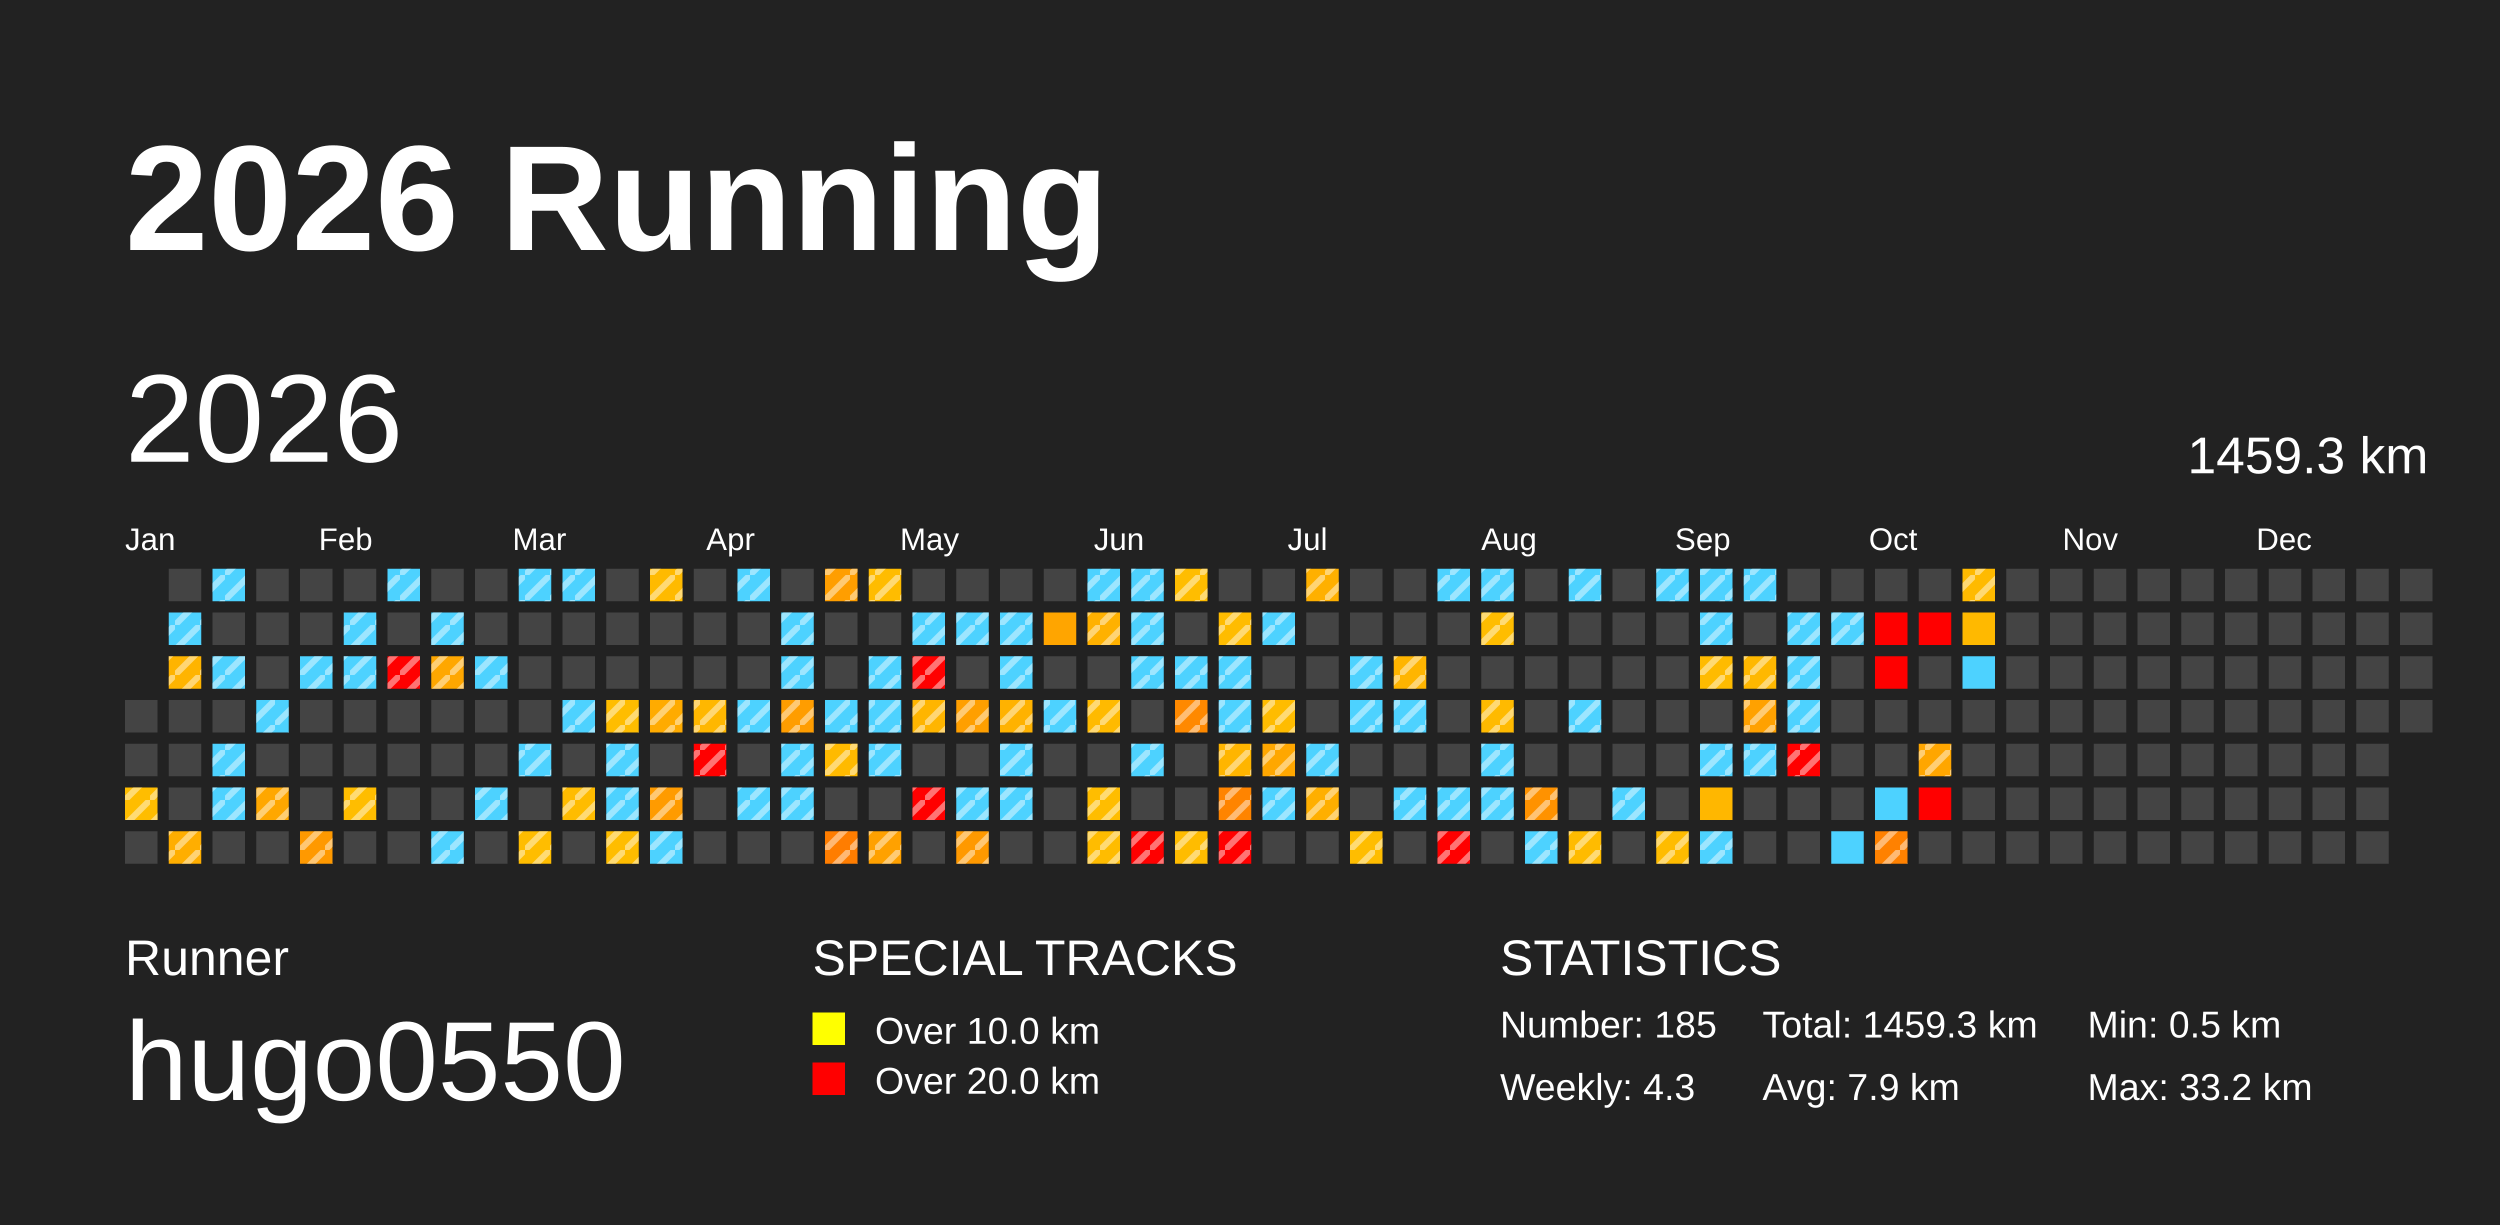
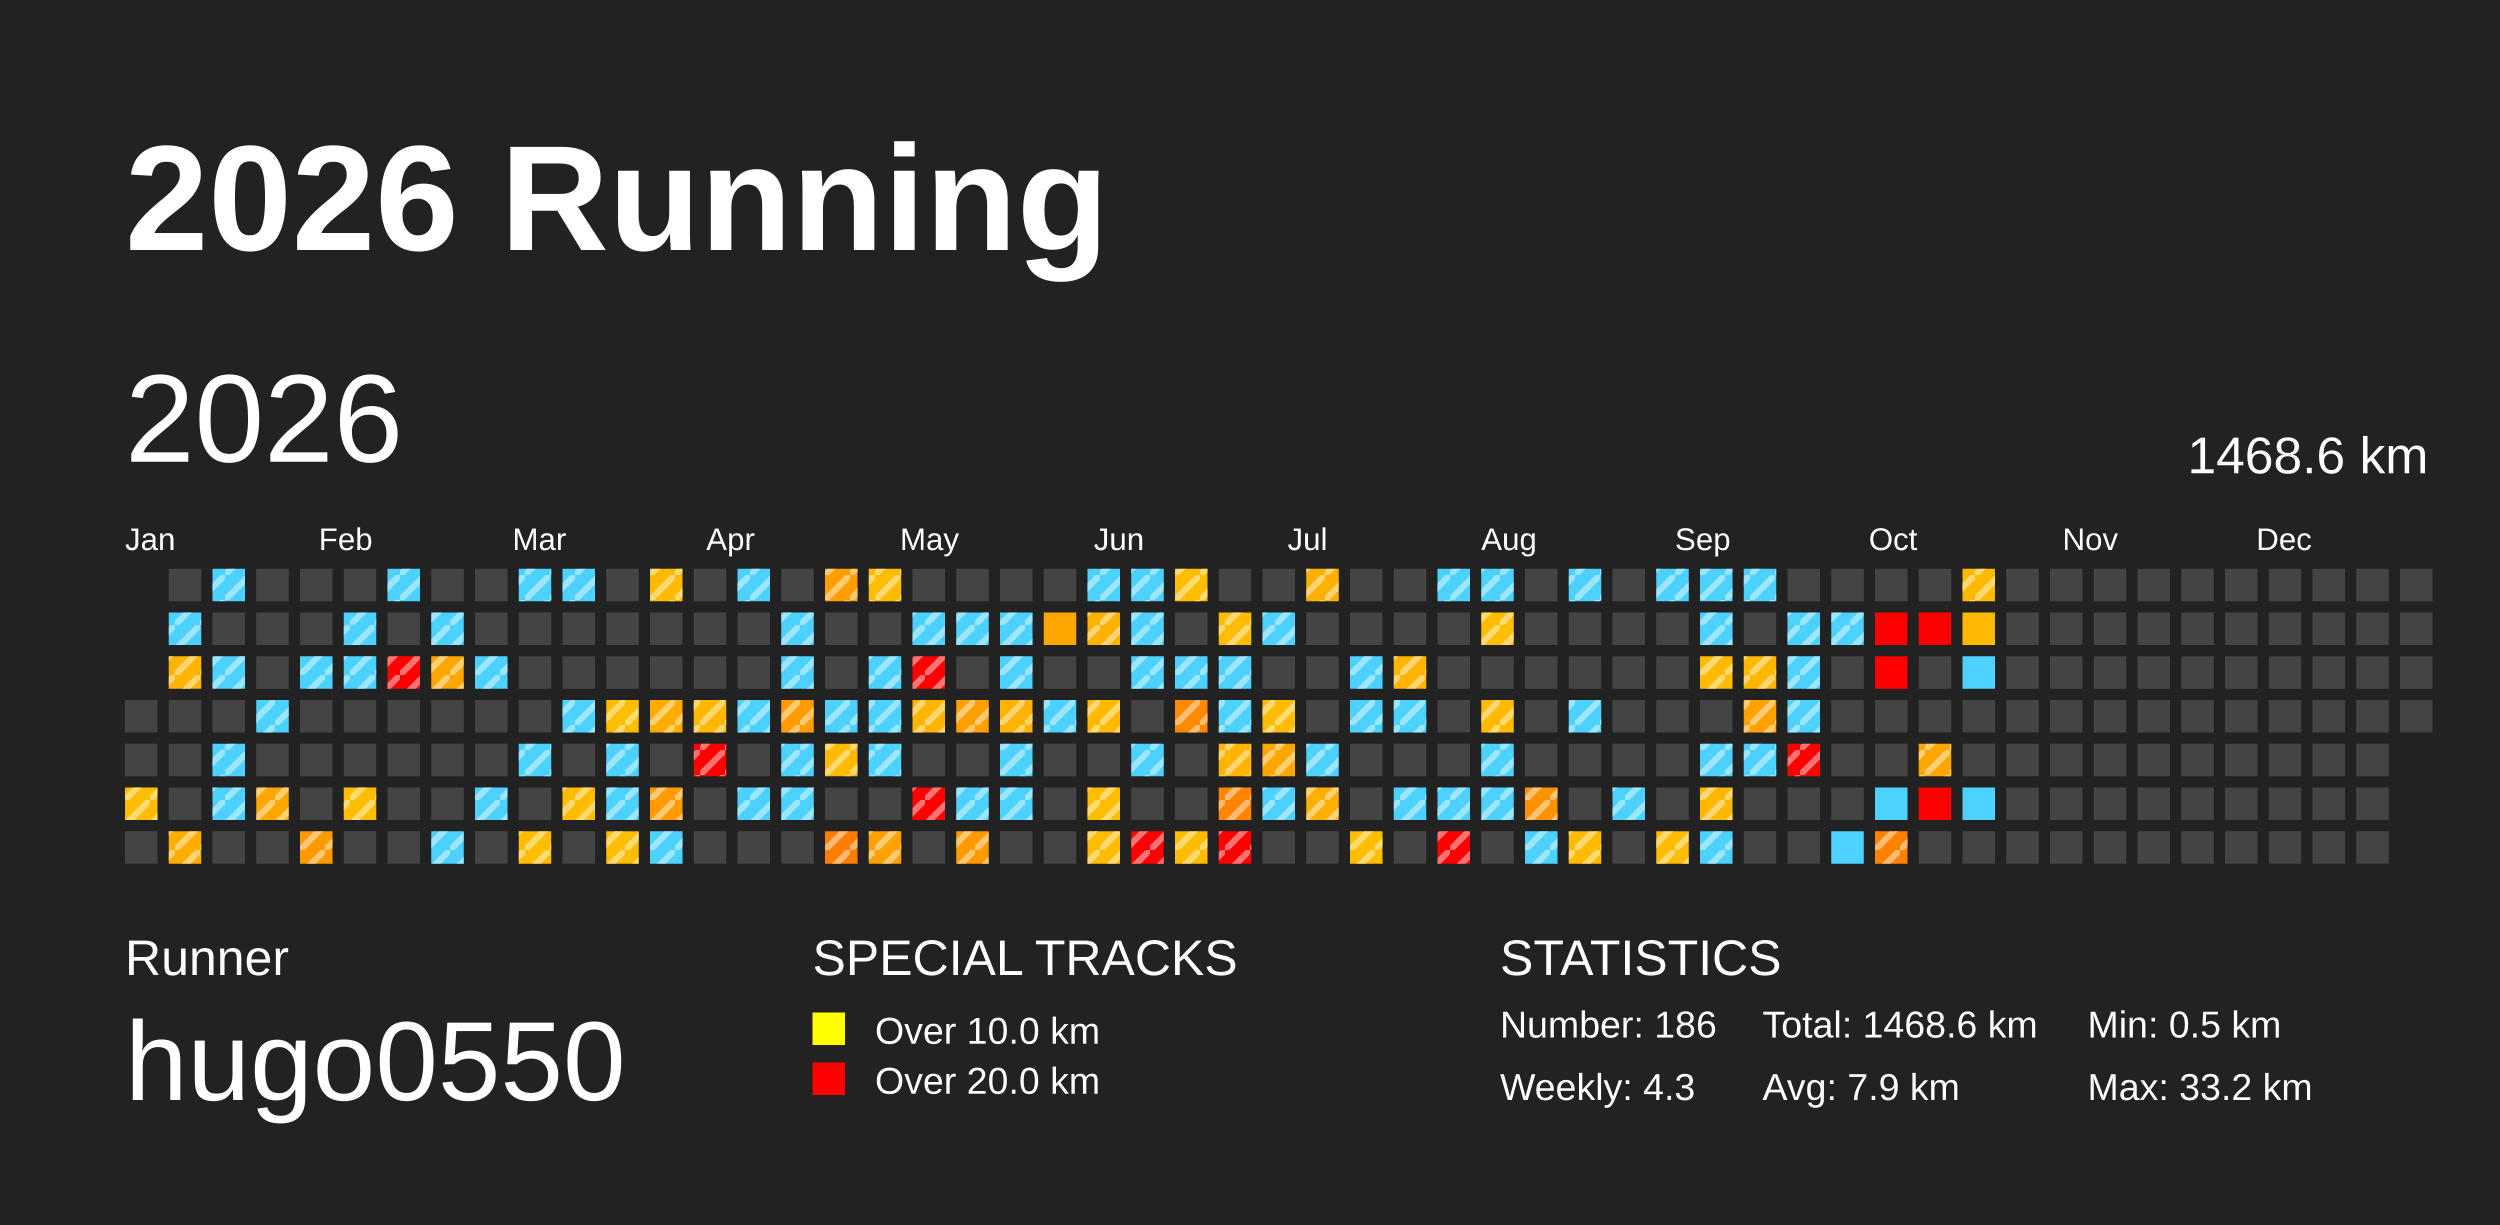
<svg xmlns="http://www.w3.org/2000/svg" baseProfile="full" height="98mm" version="1.1" viewBox="0,0,200,98" width="200mm">
  <defs>
    <pattern height="2" id="indoor-stripe" patternUnits="userSpaceOnUse" width="2">
      <line stroke="white" stroke-opacity="0.45" stroke-width="0.5" x1="0" x2="2" y1="2" y2="0" />
    </pattern>
  </defs>
  <rect fill="#222222" height="98" width="200" x="0" y="0" />
  <text fill="#FFFFFF" style="font-size:12px; font-family:Arial; font-weight:bold;" x="10" y="20">2026 Running</text>
  <text fill="#FFFFFF" style="font-size:4px; font-family:Arial" x="10" y="78">Runner</text>
  <text fill="#FFFFFF" style="font-size:9px; font-family:Arial" x="10" y="88">hugo0550</text>
  <text fill="#FFFFFF" style="font-size:4px; font-family:Arial" x="65" y="78">SPECIAL TRACKS</text>
  <rect fill="yellow" height="2.6" width="2.6" x="65" y="81" />
  <text fill="#FFFFFF" style="font-size:3px; font-family:Arial" x="70" y="83.5">Over 10.0 km</text>
  <rect fill="red" height="2.6" width="2.6" x="65" y="85" />
  <text fill="#FFFFFF" style="font-size:3px; font-family:Arial" x="70" y="87.5">Over 20.0 km</text>
  <text fill="#FFFFFF" style="font-size:4px; font-family:Arial" x="120" y="78">STATISTICS</text>
-   <text fill="#FFFFFF" style="font-size:3px; font-family:Arial" x="120" y="83">Number: 185</text>
+   <text fill="#FFFFFF" style="font-size:3px; font-family:Arial" x="120" y="83">Number: 186</text>
  <text fill="#FFFFFF" style="font-size:3px; font-family:Arial" x="120" y="88">Weekly: 4.3</text>
-   <text fill="#FFFFFF" style="font-size:3px; font-family:Arial" x="141" y="83">Total: 1459.3 km</text>
+   <text fill="#FFFFFF" style="font-size:3px; font-family:Arial" x="141" y="83">Total: 1468.6 km</text>
  <text fill="#FFFFFF" style="font-size:3px; font-family:Arial" x="141" y="88">Avg: 7.9 km</text>
  <text fill="#FFFFFF" style="font-size:3px; font-family:Arial" x="167" y="83">Min: 0.5 km</text>
  <text fill="#FFFFFF" style="font-size:3px; font-family:Arial" x="167" y="88">Max: 33.2 km</text>
  <text dominant-baseline="hanging" fill="#FFFFFF" style="font-size:10.0px; font-family:Arial;" x="10" y="30">2026</text>
-   <text dominant-baseline="hanging" fill="#FFFFFF" style="font-size:4.125px; font-family:Arial;" x="175" y="35">1459.3 km</text>
+   <text dominant-baseline="hanging" fill="#FFFFFF" style="font-size:4.125px; font-family:Arial;" x="175" y="35">1468.6 km</text>
  <text fill="#FFFFFF" style="font-size:2.5px; font-family:Arial" x="10.0" y="44">Jan</text>
  <text fill="#FFFFFF" style="font-size:2.5px; font-family:Arial" x="25.5" y="44">Feb</text>
  <text fill="#FFFFFF" style="font-size:2.5px; font-family:Arial" x="41.0" y="44">Mar</text>
  <text fill="#FFFFFF" style="font-size:2.5px; font-family:Arial" x="56.5" y="44">Apr</text>
  <text fill="#FFFFFF" style="font-size:2.5px; font-family:Arial" x="72.0" y="44">May</text>
  <text fill="#FFFFFF" style="font-size:2.5px; font-family:Arial" x="87.5" y="44">Jun</text>
  <text fill="#FFFFFF" style="font-size:2.5px; font-family:Arial" x="103.0" y="44">Jul</text>
  <text fill="#FFFFFF" style="font-size:2.5px; font-family:Arial" x="118.5" y="44">Aug</text>
  <text fill="#FFFFFF" style="font-size:2.5px; font-family:Arial" x="134.0" y="44">Sep</text>
  <text fill="#FFFFFF" style="font-size:2.5px; font-family:Arial" x="149.5" y="44">Oct</text>
  <text fill="#FFFFFF" style="font-size:2.5px; font-family:Arial" x="165.0" y="44">Nov</text>
  <text fill="#FFFFFF" style="font-size:2.5px; font-family:Arial" x="180.5" y="44">Dec</text>
  <rect fill="#444444" height="2.6" width="2.6" x="10.0" y="56.0" />
  <rect fill="#444444" height="2.6" width="2.6" x="10.0" y="59.5" />
  <rect fill="#ffbd00" height="2.6" width="2.6" x="10.0" y="63.0" />
  <rect fill="url(#indoor-stripe)" height="2.6" style="pointer-events: none;" width="2.6" x="10.0" y="63.0" />
  <rect fill="#444444" height="2.6" width="2.6" x="10.0" y="66.5" />
  <rect fill="#444444" height="2.6" width="2.6" x="13.5" y="45.5" />
  <rect fill="#4dd2ff" height="2.6" width="2.6" x="13.5" y="49.0" />
  <rect fill="url(#indoor-stripe)" height="2.6" style="pointer-events: none;" width="2.6" x="13.5" y="49.0" />
  <rect fill="#ffb400" height="2.6" width="2.6" x="13.5" y="52.5" />
  <rect fill="url(#indoor-stripe)" height="2.6" style="pointer-events: none;" width="2.6" x="13.5" y="52.5" />
  <rect fill="#444444" height="2.6" width="2.6" x="13.5" y="56.0" />
  <rect fill="#444444" height="2.6" width="2.6" x="13.5" y="59.5" />
  <rect fill="#444444" height="2.6" width="2.6" x="13.5" y="63.0" />
  <rect fill="#ffae00" height="2.6" width="2.6" x="13.5" y="66.5" />
  <rect fill="url(#indoor-stripe)" height="2.6" style="pointer-events: none;" width="2.6" x="13.5" y="66.5" />
  <rect fill="#4dd2ff" height="2.6" width="2.6" x="17.0" y="45.5" />
  <rect fill="url(#indoor-stripe)" height="2.6" style="pointer-events: none;" width="2.6" x="17.0" y="45.5" />
  <rect fill="#444444" height="2.6" width="2.6" x="17.0" y="49.0" />
  <rect fill="#4dd2ff" height="2.6" width="2.6" x="17.0" y="52.5" />
  <rect fill="url(#indoor-stripe)" height="2.6" style="pointer-events: none;" width="2.6" x="17.0" y="52.5" />
  <rect fill="#444444" height="2.6" width="2.6" x="17.0" y="56.0" />
  <rect fill="#4dd2ff" height="2.6" width="2.6" x="17.0" y="59.5" />
  <rect fill="url(#indoor-stripe)" height="2.6" style="pointer-events: none;" width="2.6" x="17.0" y="59.5" />
  <rect fill="#4dd2ff" height="2.6" width="2.6" x="17.0" y="63.0" />
  <rect fill="url(#indoor-stripe)" height="2.6" style="pointer-events: none;" width="2.6" x="17.0" y="63.0" />
  <rect fill="#444444" height="2.6" width="2.6" x="17.0" y="66.5" />
  <rect fill="#444444" height="2.6" width="2.6" x="20.5" y="45.5" />
  <rect fill="#444444" height="2.6" width="2.6" x="20.5" y="49.0" />
  <rect fill="#444444" height="2.6" width="2.6" x="20.5" y="52.5" />
  <rect fill="#4dd2ff" height="2.6" width="2.6" x="20.5" y="56.0" />
  <rect fill="url(#indoor-stripe)" height="2.6" style="pointer-events: none;" width="2.6" x="20.5" y="56.0" />
  <rect fill="#444444" height="2.6" width="2.6" x="20.5" y="59.5" />
  <rect fill="#ffa700" height="2.6" width="2.6" x="20.5" y="63.0" />
  <rect fill="url(#indoor-stripe)" height="2.6" style="pointer-events: none;" width="2.6" x="20.5" y="63.0" />
  <rect fill="#444444" height="2.6" width="2.6" x="20.5" y="66.5" />
  <rect fill="#444444" height="2.6" width="2.6" x="24.0" y="45.5" />
  <rect fill="#444444" height="2.6" width="2.6" x="24.0" y="49.0" />
  <rect fill="#4dd2ff" height="2.6" width="2.6" x="24.0" y="52.5" />
  <rect fill="url(#indoor-stripe)" height="2.6" style="pointer-events: none;" width="2.6" x="24.0" y="52.5" />
  <rect fill="#444444" height="2.6" width="2.6" x="24.0" y="56.0" />
  <rect fill="#444444" height="2.6" width="2.6" x="24.0" y="59.5" />
  <rect fill="#444444" height="2.6" width="2.6" x="24.0" y="63.0" />
  <rect fill="#ff9900" height="2.6" width="2.6" x="24.0" y="66.5" />
  <rect fill="url(#indoor-stripe)" height="2.6" style="pointer-events: none;" width="2.6" x="24.0" y="66.5" />
  <rect fill="#444444" height="2.6" width="2.6" x="27.5" y="45.5" />
  <rect fill="#4dd2ff" height="2.6" width="2.6" x="27.5" y="49.0" />
  <rect fill="url(#indoor-stripe)" height="2.6" style="pointer-events: none;" width="2.6" x="27.5" y="49.0" />
  <rect fill="#4dd2ff" height="2.6" width="2.6" x="27.5" y="52.5" />
  <rect fill="url(#indoor-stripe)" height="2.6" style="pointer-events: none;" width="2.6" x="27.5" y="52.5" />
  <rect fill="#444444" height="2.6" width="2.6" x="27.5" y="56.0" />
  <rect fill="#444444" height="2.6" width="2.6" x="27.5" y="59.5" />
  <rect fill="#ffbd00" height="2.6" width="2.6" x="27.5" y="63.0" />
  <rect fill="url(#indoor-stripe)" height="2.6" style="pointer-events: none;" width="2.6" x="27.5" y="63.0" />
  <rect fill="#444444" height="2.6" width="2.6" x="27.5" y="66.5" />
  <rect fill="#4dd2ff" height="2.6" width="2.6" x="31.0" y="45.5" />
  <rect fill="url(#indoor-stripe)" height="2.6" style="pointer-events: none;" width="2.6" x="31.0" y="45.5" />
  <rect fill="#444444" height="2.6" width="2.6" x="31.0" y="49.0" />
  <rect fill="red" height="2.6" width="2.6" x="31.0" y="52.5" />
  <rect fill="url(#indoor-stripe)" height="2.6" style="pointer-events: none;" width="2.6" x="31.0" y="52.5" />
  <rect fill="#444444" height="2.6" width="2.6" x="31.0" y="56.0" />
  <rect fill="#444444" height="2.6" width="2.6" x="31.0" y="59.5" />
  <rect fill="#444444" height="2.6" width="2.6" x="31.0" y="63.0" />
  <rect fill="#444444" height="2.6" width="2.6" x="31.0" y="66.5" />
  <rect fill="#444444" height="2.6" width="2.6" x="34.5" y="45.5" />
  <rect fill="#4dd2ff" height="2.6" width="2.6" x="34.5" y="49.0" />
  <rect fill="url(#indoor-stripe)" height="2.6" style="pointer-events: none;" width="2.6" x="34.5" y="49.0" />
  <rect fill="#ffa700" height="2.6" width="2.6" x="34.5" y="52.5" />
  <rect fill="url(#indoor-stripe)" height="2.6" style="pointer-events: none;" width="2.6" x="34.5" y="52.5" />
  <rect fill="#444444" height="2.6" width="2.6" x="34.5" y="56.0" />
  <rect fill="#444444" height="2.6" width="2.6" x="34.5" y="59.5" />
  <rect fill="#444444" height="2.6" width="2.6" x="34.5" y="63.0" />
  <rect fill="#4dd2ff" height="2.6" width="2.6" x="34.5" y="66.5" />
  <rect fill="url(#indoor-stripe)" height="2.6" style="pointer-events: none;" width="2.6" x="34.5" y="66.5" />
  <rect fill="#444444" height="2.6" width="2.6" x="38.0" y="45.5" />
  <rect fill="#444444" height="2.6" width="2.6" x="38.0" y="49.0" />
  <rect fill="#4dd2ff" height="2.6" width="2.6" x="38.0" y="52.5" />
  <rect fill="url(#indoor-stripe)" height="2.6" style="pointer-events: none;" width="2.6" x="38.0" y="52.5" />
  <rect fill="#444444" height="2.6" width="2.6" x="38.0" y="56.0" />
  <rect fill="#444444" height="2.6" width="2.6" x="38.0" y="59.5" />
  <rect fill="#4dd2ff" height="2.6" width="2.6" x="38.0" y="63.0" />
  <rect fill="url(#indoor-stripe)" height="2.6" style="pointer-events: none;" width="2.6" x="38.0" y="63.0" />
  <rect fill="#444444" height="2.6" width="2.6" x="38.0" y="66.5" />
  <rect fill="#4dd2ff" height="2.6" width="2.6" x="41.5" y="45.5" />
  <rect fill="url(#indoor-stripe)" height="2.6" style="pointer-events: none;" width="2.6" x="41.5" y="45.5" />
  <rect fill="#444444" height="2.6" width="2.6" x="41.5" y="49.0" />
  <rect fill="#444444" height="2.6" width="2.6" x="41.5" y="52.5" />
  <rect fill="#444444" height="2.6" width="2.6" x="41.5" y="56.0" />
  <rect fill="#4dd2ff" height="2.6" width="2.6" x="41.5" y="59.5" />
  <rect fill="url(#indoor-stripe)" height="2.6" style="pointer-events: none;" width="2.6" x="41.5" y="59.5" />
  <rect fill="#444444" height="2.6" width="2.6" x="41.5" y="63.0" />
  <rect fill="#ffbd00" height="2.6" width="2.6" x="41.5" y="66.5" />
  <rect fill="url(#indoor-stripe)" height="2.6" style="pointer-events: none;" width="2.6" x="41.5" y="66.5" />
  <rect fill="#4dd2ff" height="2.6" width="2.6" x="45.0" y="45.5" />
  <rect fill="url(#indoor-stripe)" height="2.6" style="pointer-events: none;" width="2.6" x="45.0" y="45.5" />
  <rect fill="#444444" height="2.6" width="2.6" x="45.0" y="49.0" />
  <rect fill="#444444" height="2.6" width="2.6" x="45.0" y="52.5" />
  <rect fill="#4dd2ff" height="2.6" width="2.6" x="45.0" y="56.0" />
  <rect fill="url(#indoor-stripe)" height="2.6" style="pointer-events: none;" width="2.6" x="45.0" y="56.0" />
  <rect fill="#444444" height="2.6" width="2.6" x="45.0" y="59.5" />
  <rect fill="#ffbc00" height="2.6" width="2.6" x="45.0" y="63.0" />
  <rect fill="url(#indoor-stripe)" height="2.6" style="pointer-events: none;" width="2.6" x="45.0" y="63.0" />
  <rect fill="#444444" height="2.6" width="2.6" x="45.0" y="66.5" />
  <rect fill="#444444" height="2.6" width="2.6" x="48.5" y="45.5" />
  <rect fill="#444444" height="2.6" width="2.6" x="48.5" y="49.0" />
  <rect fill="#444444" height="2.6" width="2.6" x="48.5" y="52.5" />
  <rect fill="#ffbd00" height="2.6" width="2.6" x="48.5" y="56.0" />
  <rect fill="url(#indoor-stripe)" height="2.6" style="pointer-events: none;" width="2.6" x="48.5" y="56.0" />
  <rect fill="#4dd2ff" height="2.6" width="2.6" x="48.5" y="59.5" />
  <rect fill="url(#indoor-stripe)" height="2.6" style="pointer-events: none;" width="2.6" x="48.5" y="59.5" />
  <rect fill="#4dd2ff" height="2.6" width="2.6" x="48.5" y="63.0" />
  <rect fill="url(#indoor-stripe)" height="2.6" style="pointer-events: none;" width="2.6" x="48.5" y="63.0" />
  <rect fill="#ffbd00" height="2.6" width="2.6" x="48.5" y="66.5" />
  <rect fill="url(#indoor-stripe)" height="2.6" style="pointer-events: none;" width="2.6" x="48.5" y="66.5" />
  <rect fill="#ffba00" height="2.6" width="2.6" x="52.0" y="45.5" />
  <rect fill="url(#indoor-stripe)" height="2.6" style="pointer-events: none;" width="2.6" x="52.0" y="45.5" />
  <rect fill="#444444" height="2.6" width="2.6" x="52.0" y="49.0" />
  <rect fill="#444444" height="2.6" width="2.6" x="52.0" y="52.5" />
  <rect fill="#ffab00" height="2.6" width="2.6" x="52.0" y="56.0" />
  <rect fill="url(#indoor-stripe)" height="2.6" style="pointer-events: none;" width="2.6" x="52.0" y="56.0" />
  <rect fill="#444444" height="2.6" width="2.6" x="52.0" y="59.5" />
  <rect fill="#ff9b00" height="2.6" width="2.6" x="52.0" y="63.0" />
  <rect fill="url(#indoor-stripe)" height="2.6" style="pointer-events: none;" width="2.6" x="52.0" y="63.0" />
  <rect fill="#4dd2ff" height="2.6" width="2.6" x="52.0" y="66.5" />
  <rect fill="url(#indoor-stripe)" height="2.6" style="pointer-events: none;" width="2.6" x="52.0" y="66.5" />
  <rect fill="#444444" height="2.6" width="2.6" x="55.5" y="45.5" />
  <rect fill="#444444" height="2.6" width="2.6" x="55.5" y="49.0" />
  <rect fill="#444444" height="2.6" width="2.6" x="55.5" y="52.5" />
  <rect fill="#ffb700" height="2.6" width="2.6" x="55.5" y="56.0" />
  <rect fill="url(#indoor-stripe)" height="2.6" style="pointer-events: none;" width="2.6" x="55.5" y="56.0" />
  <rect fill="red" height="2.6" width="2.6" x="55.5" y="59.5" />
  <rect fill="url(#indoor-stripe)" height="2.6" style="pointer-events: none;" width="2.6" x="55.5" y="59.5" />
  <rect fill="#444444" height="2.6" width="2.6" x="55.5" y="63.0" />
  <rect fill="#444444" height="2.6" width="2.6" x="55.5" y="66.5" />
  <rect fill="#4dd2ff" height="2.6" width="2.6" x="59.0" y="45.5" />
  <rect fill="url(#indoor-stripe)" height="2.6" style="pointer-events: none;" width="2.6" x="59.0" y="45.5" />
  <rect fill="#444444" height="2.6" width="2.6" x="59.0" y="49.0" />
  <rect fill="#444444" height="2.6" width="2.6" x="59.0" y="52.5" />
  <rect fill="#4dd2ff" height="2.6" width="2.6" x="59.0" y="56.0" />
  <rect fill="url(#indoor-stripe)" height="2.6" style="pointer-events: none;" width="2.6" x="59.0" y="56.0" />
  <rect fill="#444444" height="2.6" width="2.6" x="59.0" y="59.5" />
  <rect fill="#4dd2ff" height="2.6" width="2.6" x="59.0" y="63.0" />
  <rect fill="url(#indoor-stripe)" height="2.6" style="pointer-events: none;" width="2.6" x="59.0" y="63.0" />
  <rect fill="#444444" height="2.6" width="2.6" x="59.0" y="66.5" />
  <rect fill="#444444" height="2.6" width="2.6" x="62.5" y="45.5" />
  <rect fill="#4dd2ff" height="2.6" width="2.6" x="62.5" y="49.0" />
  <rect fill="url(#indoor-stripe)" height="2.6" style="pointer-events: none;" width="2.6" x="62.5" y="49.0" />
  <rect fill="#4dd2ff" height="2.6" width="2.6" x="62.5" y="52.5" />
  <rect fill="url(#indoor-stripe)" height="2.6" style="pointer-events: none;" width="2.6" x="62.5" y="52.5" />
  <rect fill="#ff9d00" height="2.6" width="2.6" x="62.5" y="56.0" />
  <rect fill="url(#indoor-stripe)" height="2.6" style="pointer-events: none;" width="2.6" x="62.5" y="56.0" />
  <rect fill="#4dd2ff" height="2.6" width="2.6" x="62.5" y="59.5" />
  <rect fill="url(#indoor-stripe)" height="2.6" style="pointer-events: none;" width="2.6" x="62.5" y="59.5" />
  <rect fill="#4dd2ff" height="2.6" width="2.6" x="62.5" y="63.0" />
  <rect fill="url(#indoor-stripe)" height="2.6" style="pointer-events: none;" width="2.6" x="62.5" y="63.0" />
  <rect fill="#444444" height="2.6" width="2.6" x="62.5" y="66.5" />
  <rect fill="#ff9e00" height="2.6" width="2.6" x="66.0" y="45.5" />
  <rect fill="url(#indoor-stripe)" height="2.6" style="pointer-events: none;" width="2.6" x="66.0" y="45.5" />
  <rect fill="#444444" height="2.6" width="2.6" x="66.0" y="49.0" />
  <rect fill="#444444" height="2.6" width="2.6" x="66.0" y="52.5" />
  <rect fill="#4dd2ff" height="2.6" width="2.6" x="66.0" y="56.0" />
  <rect fill="url(#indoor-stripe)" height="2.6" style="pointer-events: none;" width="2.6" x="66.0" y="56.0" />
  <rect fill="#ffba00" height="2.6" width="2.6" x="66.0" y="59.5" />
  <rect fill="url(#indoor-stripe)" height="2.6" style="pointer-events: none;" width="2.6" x="66.0" y="59.5" />
  <rect fill="#444444" height="2.6" width="2.6" x="66.0" y="63.0" />
  <rect fill="#ff7d00" height="2.6" width="2.6" x="66.0" y="66.5" />
  <rect fill="url(#indoor-stripe)" height="2.6" style="pointer-events: none;" width="2.6" x="66.0" y="66.5" />
  <rect fill="#ffbc00" height="2.6" width="2.6" x="69.5" y="45.5" />
  <rect fill="url(#indoor-stripe)" height="2.6" style="pointer-events: none;" width="2.6" x="69.5" y="45.5" />
  <rect fill="#444444" height="2.6" width="2.6" x="69.5" y="49.0" />
  <rect fill="#4dd2ff" height="2.6" width="2.6" x="69.5" y="52.5" />
  <rect fill="url(#indoor-stripe)" height="2.6" style="pointer-events: none;" width="2.6" x="69.5" y="52.5" />
  <rect fill="#4dd2ff" height="2.6" width="2.6" x="69.5" y="56.0" />
  <rect fill="url(#indoor-stripe)" height="2.6" style="pointer-events: none;" width="2.6" x="69.5" y="56.0" />
  <rect fill="#4dd2ff" height="2.6" width="2.6" x="69.5" y="59.5" />
  <rect fill="url(#indoor-stripe)" height="2.6" style="pointer-events: none;" width="2.6" x="69.5" y="59.5" />
  <rect fill="#444444" height="2.6" width="2.6" x="69.5" y="63.0" />
  <rect fill="#ffa100" height="2.6" width="2.6" x="69.5" y="66.5" />
  <rect fill="url(#indoor-stripe)" height="2.6" style="pointer-events: none;" width="2.6" x="69.5" y="66.5" />
  <rect fill="#444444" height="2.6" width="2.6" x="73.0" y="45.5" />
  <rect fill="#4dd2ff" height="2.6" width="2.6" x="73.0" y="49.0" />
  <rect fill="url(#indoor-stripe)" height="2.6" style="pointer-events: none;" width="2.6" x="73.0" y="49.0" />
  <rect fill="red" height="2.6" width="2.6" x="73.0" y="52.5" />
  <rect fill="url(#indoor-stripe)" height="2.6" style="pointer-events: none;" width="2.6" x="73.0" y="52.5" />
  <rect fill="#ffb500" height="2.6" width="2.6" x="73.0" y="56.0" />
  <rect fill="url(#indoor-stripe)" height="2.6" style="pointer-events: none;" width="2.6" x="73.0" y="56.0" />
  <rect fill="#444444" height="2.6" width="2.6" x="73.0" y="59.5" />
  <rect fill="red" height="2.6" width="2.6" x="73.0" y="63.0" />
  <rect fill="url(#indoor-stripe)" height="2.6" style="pointer-events: none;" width="2.6" x="73.0" y="63.0" />
  <rect fill="#444444" height="2.6" width="2.6" x="73.0" y="66.5" />
  <rect fill="#444444" height="2.6" width="2.6" x="76.5" y="45.5" />
  <rect fill="#4dd2ff" height="2.6" width="2.6" x="76.5" y="49.0" />
  <rect fill="url(#indoor-stripe)" height="2.6" style="pointer-events: none;" width="2.6" x="76.5" y="49.0" />
  <rect fill="#444444" height="2.6" width="2.6" x="76.5" y="52.5" />
  <rect fill="#ff9f00" height="2.6" width="2.6" x="76.5" y="56.0" />
  <rect fill="url(#indoor-stripe)" height="2.6" style="pointer-events: none;" width="2.6" x="76.5" y="56.0" />
  <rect fill="#444444" height="2.6" width="2.6" x="76.5" y="59.5" />
  <rect fill="#4dd2ff" height="2.6" width="2.6" x="76.5" y="63.0" />
  <rect fill="url(#indoor-stripe)" height="2.6" style="pointer-events: none;" width="2.6" x="76.5" y="63.0" />
  <rect fill="#ff9900" height="2.6" width="2.6" x="76.5" y="66.5" />
  <rect fill="url(#indoor-stripe)" height="2.6" style="pointer-events: none;" width="2.6" x="76.5" y="66.5" />
  <rect fill="#444444" height="2.6" width="2.6" x="80.0" y="45.5" />
  <rect fill="#4dd2ff" height="2.6" width="2.6" x="80.0" y="49.0" />
  <rect fill="url(#indoor-stripe)" height="2.6" style="pointer-events: none;" width="2.6" x="80.0" y="49.0" />
  <rect fill="#4dd2ff" height="2.6" width="2.6" x="80.0" y="52.5" />
  <rect fill="url(#indoor-stripe)" height="2.6" style="pointer-events: none;" width="2.6" x="80.0" y="52.5" />
  <rect fill="#ffb200" height="2.6" width="2.6" x="80.0" y="56.0" />
  <rect fill="url(#indoor-stripe)" height="2.6" style="pointer-events: none;" width="2.6" x="80.0" y="56.0" />
  <rect fill="#4dd2ff" height="2.6" width="2.6" x="80.0" y="59.5" />
  <rect fill="url(#indoor-stripe)" height="2.6" style="pointer-events: none;" width="2.6" x="80.0" y="59.5" />
  <rect fill="#4dd2ff" height="2.6" width="2.6" x="80.0" y="63.0" />
  <rect fill="url(#indoor-stripe)" height="2.6" style="pointer-events: none;" width="2.6" x="80.0" y="63.0" />
  <rect fill="#444444" height="2.6" width="2.6" x="80.0" y="66.5" />
  <rect fill="#444444" height="2.6" width="2.6" x="83.5" y="45.5" />
  <rect fill="#ffa500" height="2.6" width="2.6" x="83.5" y="49.0" />
  <rect fill="#444444" height="2.6" width="2.6" x="83.5" y="52.5" />
  <rect fill="#4dd2ff" height="2.6" width="2.6" x="83.5" y="56.0" />
  <rect fill="url(#indoor-stripe)" height="2.6" style="pointer-events: none;" width="2.6" x="83.5" y="56.0" />
  <rect fill="#444444" height="2.6" width="2.6" x="83.5" y="59.5" />
  <rect fill="#444444" height="2.6" width="2.6" x="83.5" y="63.0" />
  <rect fill="#444444" height="2.6" width="2.6" x="83.5" y="66.5" />
  <rect fill="#4dd2ff" height="2.6" width="2.6" x="87.0" y="45.5" />
  <rect fill="url(#indoor-stripe)" height="2.6" style="pointer-events: none;" width="2.6" x="87.0" y="45.5" />
  <rect fill="#ffb100" height="2.6" width="2.6" x="87.0" y="49.0" />
  <rect fill="url(#indoor-stripe)" height="2.6" style="pointer-events: none;" width="2.6" x="87.0" y="49.0" />
  <rect fill="#444444" height="2.6" width="2.6" x="87.0" y="52.5" />
  <rect fill="#ffba00" height="2.6" width="2.6" x="87.0" y="56.0" />
  <rect fill="url(#indoor-stripe)" height="2.6" style="pointer-events: none;" width="2.6" x="87.0" y="56.0" />
  <rect fill="#444444" height="2.6" width="2.6" x="87.0" y="59.5" />
  <rect fill="#ffbd00" height="2.6" width="2.6" x="87.0" y="63.0" />
  <rect fill="url(#indoor-stripe)" height="2.6" style="pointer-events: none;" width="2.6" x="87.0" y="63.0" />
  <rect fill="#ffbc00" height="2.6" width="2.6" x="87.0" y="66.5" />
  <rect fill="url(#indoor-stripe)" height="2.6" style="pointer-events: none;" width="2.6" x="87.0" y="66.5" />
  <rect fill="#4dd2ff" height="2.6" width="2.6" x="90.5" y="45.5" />
  <rect fill="url(#indoor-stripe)" height="2.6" style="pointer-events: none;" width="2.6" x="90.5" y="45.5" />
  <rect fill="#4dd2ff" height="2.6" width="2.6" x="90.5" y="49.0" />
  <rect fill="url(#indoor-stripe)" height="2.6" style="pointer-events: none;" width="2.6" x="90.5" y="49.0" />
  <rect fill="#4dd2ff" height="2.6" width="2.6" x="90.5" y="52.5" />
  <rect fill="url(#indoor-stripe)" height="2.6" style="pointer-events: none;" width="2.6" x="90.5" y="52.5" />
  <rect fill="#444444" height="2.6" width="2.6" x="90.5" y="56.0" />
  <rect fill="#4dd2ff" height="2.6" width="2.6" x="90.5" y="59.5" />
  <rect fill="url(#indoor-stripe)" height="2.6" style="pointer-events: none;" width="2.6" x="90.5" y="59.5" />
  <rect fill="#444444" height="2.6" width="2.6" x="90.5" y="63.0" />
  <rect fill="red" height="2.6" width="2.6" x="90.5" y="66.5" />
  <rect fill="url(#indoor-stripe)" height="2.6" style="pointer-events: none;" width="2.6" x="90.5" y="66.5" />
  <rect fill="#ffbd00" height="2.6" width="2.6" x="94.0" y="45.5" />
  <rect fill="url(#indoor-stripe)" height="2.6" style="pointer-events: none;" width="2.6" x="94.0" y="45.5" />
  <rect fill="#444444" height="2.6" width="2.6" x="94.0" y="49.0" />
  <rect fill="#4dd2ff" height="2.6" width="2.6" x="94.0" y="52.5" />
  <rect fill="url(#indoor-stripe)" height="2.6" style="pointer-events: none;" width="2.6" x="94.0" y="52.5" />
  <rect fill="#ff8900" height="2.6" width="2.6" x="94.0" y="56.0" />
  <rect fill="url(#indoor-stripe)" height="2.6" style="pointer-events: none;" width="2.6" x="94.0" y="56.0" />
  <rect fill="#444444" height="2.6" width="2.6" x="94.0" y="59.5" />
  <rect fill="#444444" height="2.6" width="2.6" x="94.0" y="63.0" />
  <rect fill="#ffbc00" height="2.6" width="2.6" x="94.0" y="66.5" />
  <rect fill="url(#indoor-stripe)" height="2.6" style="pointer-events: none;" width="2.6" x="94.0" y="66.5" />
  <rect fill="#444444" height="2.6" width="2.6" x="97.5" y="45.5" />
  <rect fill="#ffbc00" height="2.6" width="2.6" x="97.5" y="49.0" />
  <rect fill="url(#indoor-stripe)" height="2.6" style="pointer-events: none;" width="2.6" x="97.5" y="49.0" />
  <rect fill="#4dd2ff" height="2.6" width="2.6" x="97.5" y="52.5" />
  <rect fill="url(#indoor-stripe)" height="2.6" style="pointer-events: none;" width="2.6" x="97.5" y="52.5" />
  <rect fill="#4dd2ff" height="2.6" width="2.6" x="97.5" y="56.0" />
  <rect fill="url(#indoor-stripe)" height="2.6" style="pointer-events: none;" width="2.6" x="97.5" y="56.0" />
  <rect fill="#ffb500" height="2.6" width="2.6" x="97.5" y="59.5" />
  <rect fill="url(#indoor-stripe)" height="2.6" style="pointer-events: none;" width="2.6" x="97.5" y="59.5" />
  <rect fill="#ff8400" height="2.6" width="2.6" x="97.5" y="63.0" />
  <rect fill="url(#indoor-stripe)" height="2.6" style="pointer-events: none;" width="2.6" x="97.5" y="63.0" />
  <rect fill="red" height="2.6" width="2.6" x="97.5" y="66.5" />
  <rect fill="url(#indoor-stripe)" height="2.6" style="pointer-events: none;" width="2.6" x="97.5" y="66.5" />
  <rect fill="#444444" height="2.6" width="2.6" x="101.0" y="45.5" />
  <rect fill="#4dd2ff" height="2.6" width="2.6" x="101.0" y="49.0" />
  <rect fill="url(#indoor-stripe)" height="2.6" style="pointer-events: none;" width="2.6" x="101.0" y="49.0" />
  <rect fill="#444444" height="2.6" width="2.6" x="101.0" y="52.5" />
  <rect fill="#ffbc00" height="2.6" width="2.6" x="101.0" y="56.0" />
  <rect fill="url(#indoor-stripe)" height="2.6" style="pointer-events: none;" width="2.6" x="101.0" y="56.0" />
  <rect fill="#ffa700" height="2.6" width="2.6" x="101.0" y="59.5" />
  <rect fill="url(#indoor-stripe)" height="2.6" style="pointer-events: none;" width="2.6" x="101.0" y="59.5" />
  <rect fill="#4dd2ff" height="2.6" width="2.6" x="101.0" y="63.0" />
  <rect fill="url(#indoor-stripe)" height="2.6" style="pointer-events: none;" width="2.6" x="101.0" y="63.0" />
  <rect fill="#444444" height="2.6" width="2.6" x="101.0" y="66.5" />
  <rect fill="#ffb000" height="2.6" width="2.6" x="104.5" y="45.5" />
  <rect fill="url(#indoor-stripe)" height="2.6" style="pointer-events: none;" width="2.6" x="104.5" y="45.5" />
  <rect fill="#444444" height="2.6" width="2.6" x="104.5" y="49.0" />
  <rect fill="#444444" height="2.6" width="2.6" x="104.5" y="52.5" />
  <rect fill="#444444" height="2.6" width="2.6" x="104.5" y="56.0" />
  <rect fill="#4dd2ff" height="2.6" width="2.6" x="104.5" y="59.5" />
  <rect fill="url(#indoor-stripe)" height="2.6" style="pointer-events: none;" width="2.6" x="104.5" y="59.5" />
  <rect fill="#ffaf00" height="2.6" width="2.6" x="104.5" y="63.0" />
  <rect fill="url(#indoor-stripe)" height="2.6" style="pointer-events: none;" width="2.6" x="104.5" y="63.0" />
  <rect fill="#444444" height="2.6" width="2.6" x="104.5" y="66.5" />
  <rect fill="#444444" height="2.6" width="2.6" x="108.0" y="45.5" />
  <rect fill="#444444" height="2.6" width="2.6" x="108.0" y="49.0" />
  <rect fill="#4dd2ff" height="2.6" width="2.6" x="108.0" y="52.5" />
  <rect fill="url(#indoor-stripe)" height="2.6" style="pointer-events: none;" width="2.6" x="108.0" y="52.5" />
  <rect fill="#4dd2ff" height="2.6" width="2.6" x="108.0" y="56.0" />
  <rect fill="url(#indoor-stripe)" height="2.6" style="pointer-events: none;" width="2.6" x="108.0" y="56.0" />
  <rect fill="#444444" height="2.6" width="2.6" x="108.0" y="59.5" />
  <rect fill="#444444" height="2.6" width="2.6" x="108.0" y="63.0" />
  <rect fill="#ffbd00" height="2.6" width="2.6" x="108.0" y="66.5" />
  <rect fill="url(#indoor-stripe)" height="2.6" style="pointer-events: none;" width="2.6" x="108.0" y="66.5" />
  <rect fill="#444444" height="2.6" width="2.6" x="111.5" y="45.5" />
  <rect fill="#444444" height="2.6" width="2.6" x="111.5" y="49.0" />
  <rect fill="#ffb500" height="2.6" width="2.6" x="111.5" y="52.5" />
  <rect fill="url(#indoor-stripe)" height="2.6" style="pointer-events: none;" width="2.6" x="111.5" y="52.5" />
  <rect fill="#4dd2ff" height="2.6" width="2.6" x="111.5" y="56.0" />
  <rect fill="url(#indoor-stripe)" height="2.6" style="pointer-events: none;" width="2.6" x="111.5" y="56.0" />
  <rect fill="#444444" height="2.6" width="2.6" x="111.5" y="59.5" />
  <rect fill="#4dd2ff" height="2.6" width="2.6" x="111.5" y="63.0" />
  <rect fill="url(#indoor-stripe)" height="2.6" style="pointer-events: none;" width="2.6" x="111.5" y="63.0" />
  <rect fill="#444444" height="2.6" width="2.6" x="111.5" y="66.5" />
  <rect fill="#4dd2ff" height="2.6" width="2.6" x="115.0" y="45.5" />
  <rect fill="url(#indoor-stripe)" height="2.6" style="pointer-events: none;" width="2.6" x="115.0" y="45.5" />
  <rect fill="#444444" height="2.6" width="2.6" x="115.0" y="49.0" />
  <rect fill="#444444" height="2.6" width="2.6" x="115.0" y="52.5" />
  <rect fill="#444444" height="2.6" width="2.6" x="115.0" y="56.0" />
  <rect fill="#444444" height="2.6" width="2.6" x="115.0" y="59.5" />
  <rect fill="#4dd2ff" height="2.6" width="2.6" x="115.0" y="63.0" />
  <rect fill="url(#indoor-stripe)" height="2.6" style="pointer-events: none;" width="2.6" x="115.0" y="63.0" />
  <rect fill="red" height="2.6" width="2.6" x="115.0" y="66.5" />
  <rect fill="url(#indoor-stripe)" height="2.6" style="pointer-events: none;" width="2.6" x="115.0" y="66.5" />
  <rect fill="#4dd2ff" height="2.6" width="2.6" x="118.5" y="45.5" />
  <rect fill="url(#indoor-stripe)" height="2.6" style="pointer-events: none;" width="2.6" x="118.5" y="45.5" />
  <rect fill="#ffbd00" height="2.6" width="2.6" x="118.5" y="49.0" />
  <rect fill="url(#indoor-stripe)" height="2.6" style="pointer-events: none;" width="2.6" x="118.5" y="49.0" />
  <rect fill="#444444" height="2.6" width="2.6" x="118.5" y="52.5" />
  <rect fill="#ffba00" height="2.6" width="2.6" x="118.5" y="56.0" />
  <rect fill="url(#indoor-stripe)" height="2.6" style="pointer-events: none;" width="2.6" x="118.5" y="56.0" />
  <rect fill="#4dd2ff" height="2.6" width="2.6" x="118.5" y="59.5" />
  <rect fill="url(#indoor-stripe)" height="2.6" style="pointer-events: none;" width="2.6" x="118.5" y="59.5" />
  <rect fill="#4dd2ff" height="2.6" width="2.6" x="118.5" y="63.0" />
  <rect fill="url(#indoor-stripe)" height="2.6" style="pointer-events: none;" width="2.6" x="118.5" y="63.0" />
  <rect fill="#444444" height="2.6" width="2.6" x="118.5" y="66.5" />
  <rect fill="#444444" height="2.6" width="2.6" x="122.0" y="45.5" />
  <rect fill="#444444" height="2.6" width="2.6" x="122.0" y="49.0" />
  <rect fill="#444444" height="2.6" width="2.6" x="122.0" y="52.5" />
  <rect fill="#444444" height="2.6" width="2.6" x="122.0" y="56.0" />
  <rect fill="#444444" height="2.6" width="2.6" x="122.0" y="59.5" />
  <rect fill="#ff9200" height="2.6" width="2.6" x="122.0" y="63.0" />
  <rect fill="url(#indoor-stripe)" height="2.6" style="pointer-events: none;" width="2.6" x="122.0" y="63.0" />
  <rect fill="#4dd2ff" height="2.6" width="2.6" x="122.0" y="66.5" />
  <rect fill="url(#indoor-stripe)" height="2.6" style="pointer-events: none;" width="2.6" x="122.0" y="66.5" />
  <rect fill="#4dd2ff" height="2.6" width="2.6" x="125.5" y="45.5" />
  <rect fill="url(#indoor-stripe)" height="2.6" style="pointer-events: none;" width="2.6" x="125.5" y="45.5" />
  <rect fill="#444444" height="2.6" width="2.6" x="125.5" y="49.0" />
  <rect fill="#444444" height="2.6" width="2.6" x="125.5" y="52.5" />
  <rect fill="#4dd2ff" height="2.6" width="2.6" x="125.5" y="56.0" />
  <rect fill="url(#indoor-stripe)" height="2.6" style="pointer-events: none;" width="2.6" x="125.5" y="56.0" />
  <rect fill="#444444" height="2.6" width="2.6" x="125.5" y="59.5" />
  <rect fill="#444444" height="2.6" width="2.6" x="125.5" y="63.0" />
  <rect fill="#ffbb00" height="2.6" width="2.6" x="125.5" y="66.5" />
  <rect fill="url(#indoor-stripe)" height="2.6" style="pointer-events: none;" width="2.6" x="125.5" y="66.5" />
  <rect fill="#444444" height="2.6" width="2.6" x="129.0" y="45.5" />
  <rect fill="#444444" height="2.6" width="2.6" x="129.0" y="49.0" />
  <rect fill="#444444" height="2.6" width="2.6" x="129.0" y="52.5" />
  <rect fill="#444444" height="2.6" width="2.6" x="129.0" y="56.0" />
  <rect fill="#444444" height="2.6" width="2.6" x="129.0" y="59.5" />
  <rect fill="#4dd2ff" height="2.6" width="2.6" x="129.0" y="63.0" />
  <rect fill="url(#indoor-stripe)" height="2.6" style="pointer-events: none;" width="2.6" x="129.0" y="63.0" />
  <rect fill="#444444" height="2.6" width="2.6" x="129.0" y="66.5" />
  <rect fill="#4dd2ff" height="2.6" width="2.6" x="132.5" y="45.5" />
  <rect fill="url(#indoor-stripe)" height="2.6" style="pointer-events: none;" width="2.6" x="132.5" y="45.5" />
  <rect fill="#444444" height="2.6" width="2.6" x="132.5" y="49.0" />
  <rect fill="#444444" height="2.6" width="2.6" x="132.5" y="52.5" />
  <rect fill="#444444" height="2.6" width="2.6" x="132.5" y="56.0" />
  <rect fill="#444444" height="2.6" width="2.6" x="132.5" y="59.5" />
  <rect fill="#444444" height="2.6" width="2.6" x="132.5" y="63.0" />
  <rect fill="#ffbc00" height="2.6" width="2.6" x="132.5" y="66.5" />
  <rect fill="url(#indoor-stripe)" height="2.6" style="pointer-events: none;" width="2.6" x="132.5" y="66.5" />
  <rect fill="#4dd2ff" height="2.6" width="2.6" x="136.0" y="45.5" />
  <rect fill="url(#indoor-stripe)" height="2.6" style="pointer-events: none;" width="2.6" x="136.0" y="45.5" />
  <rect fill="#4dd2ff" height="2.6" width="2.6" x="136.0" y="49.0" />
  <rect fill="url(#indoor-stripe)" height="2.6" style="pointer-events: none;" width="2.6" x="136.0" y="49.0" />
  <rect fill="#ffbb00" height="2.6" width="2.6" x="136.0" y="52.5" />
  <rect fill="url(#indoor-stripe)" height="2.6" style="pointer-events: none;" width="2.6" x="136.0" y="52.5" />
  <rect fill="#444444" height="2.6" width="2.6" x="136.0" y="56.0" />
  <rect fill="#4dd2ff" height="2.6" width="2.6" x="136.0" y="59.5" />
  <rect fill="url(#indoor-stripe)" height="2.6" style="pointer-events: none;" width="2.6" x="136.0" y="59.5" />
  <rect fill="#ffb700" height="2.6" width="2.6" x="136.0" y="63.0" />
+   <rect fill="url(#indoor-stripe)" height="2.6" style="pointer-events: none;" width="2.6" x="136.0" y="63.0" />
  <rect fill="#4dd2ff" height="2.6" width="2.6" x="136.0" y="66.5" />
  <rect fill="url(#indoor-stripe)" height="2.6" style="pointer-events: none;" width="2.6" x="136.0" y="66.5" />
  <rect fill="#4dd2ff" height="2.6" width="2.6" x="139.5" y="45.5" />
  <rect fill="url(#indoor-stripe)" height="2.6" style="pointer-events: none;" width="2.6" x="139.5" y="45.5" />
  <rect fill="#444444" height="2.6" width="2.6" x="139.5" y="49.0" />
  <rect fill="#ffb800" height="2.6" width="2.6" x="139.5" y="52.5" />
  <rect fill="url(#indoor-stripe)" height="2.6" style="pointer-events: none;" width="2.6" x="139.5" y="52.5" />
  <rect fill="#ffa100" height="2.6" width="2.6" x="139.5" y="56.0" />
  <rect fill="url(#indoor-stripe)" height="2.6" style="pointer-events: none;" width="2.6" x="139.5" y="56.0" />
  <rect fill="#4dd2ff" height="2.6" width="2.6" x="139.5" y="59.5" />
  <rect fill="url(#indoor-stripe)" height="2.6" style="pointer-events: none;" width="2.6" x="139.5" y="59.5" />
  <rect fill="#444444" height="2.6" width="2.6" x="139.5" y="63.0" />
  <rect fill="#444444" height="2.6" width="2.6" x="139.5" y="66.5" />
  <rect fill="#444444" height="2.6" width="2.6" x="143.0" y="45.5" />
  <rect fill="#4dd2ff" height="2.6" width="2.6" x="143.0" y="49.0" />
  <rect fill="url(#indoor-stripe)" height="2.6" style="pointer-events: none;" width="2.6" x="143.0" y="49.0" />
  <rect fill="#4dd2ff" height="2.6" width="2.6" x="143.0" y="52.5" />
  <rect fill="url(#indoor-stripe)" height="2.6" style="pointer-events: none;" width="2.6" x="143.0" y="52.5" />
  <rect fill="#4dd2ff" height="2.6" width="2.6" x="143.0" y="56.0" />
  <rect fill="url(#indoor-stripe)" height="2.6" style="pointer-events: none;" width="2.6" x="143.0" y="56.0" />
  <rect fill="red" height="2.6" width="2.6" x="143.0" y="59.5" />
  <rect fill="url(#indoor-stripe)" height="2.6" style="pointer-events: none;" width="2.6" x="143.0" y="59.5" />
  <rect fill="#444444" height="2.6" width="2.6" x="143.0" y="63.0" />
  <rect fill="#444444" height="2.6" width="2.6" x="143.0" y="66.5" />
  <rect fill="#444444" height="2.6" width="2.6" x="146.5" y="45.5" />
  <rect fill="#4dd2ff" height="2.6" width="2.6" x="146.5" y="49.0" />
  <rect fill="url(#indoor-stripe)" height="2.6" style="pointer-events: none;" width="2.6" x="146.5" y="49.0" />
  <rect fill="#444444" height="2.6" width="2.6" x="146.5" y="52.5" />
  <rect fill="#444444" height="2.6" width="2.6" x="146.5" y="56.0" />
  <rect fill="#444444" height="2.6" width="2.6" x="146.5" y="59.5" />
  <rect fill="#444444" height="2.6" width="2.6" x="146.5" y="63.0" />
  <rect fill="#4dd2ff" height="2.6" width="2.6" x="146.5" y="66.5" />
  <rect fill="#444444" height="2.6" width="2.6" x="150.0" y="45.5" />
  <rect fill="red" height="2.6" width="2.6" x="150.0" y="49.0" />
  <rect fill="red" height="2.6" width="2.6" x="150.0" y="52.5" />
  <rect fill="#444444" height="2.6" width="2.6" x="150.0" y="56.0" />
  <rect fill="#444444" height="2.6" width="2.6" x="150.0" y="59.5" />
  <rect fill="#4dd2ff" height="2.6" width="2.6" x="150.0" y="63.0" />
  <rect fill="#ff8100" height="2.6" width="2.6" x="150.0" y="66.5" />
  <rect fill="url(#indoor-stripe)" height="2.6" style="pointer-events: none;" width="2.6" x="150.0" y="66.5" />
  <rect fill="#444444" height="2.6" width="2.6" x="153.5" y="45.5" />
  <rect fill="red" height="2.6" width="2.6" x="153.5" y="49.0" />
  <rect fill="#444444" height="2.6" width="2.6" x="153.5" y="52.5" />
  <rect fill="#444444" height="2.6" width="2.6" x="153.5" y="56.0" />
  <rect fill="#ffa600" height="2.6" width="2.6" x="153.5" y="59.5" />
  <rect fill="url(#indoor-stripe)" height="2.6" style="pointer-events: none;" width="2.6" x="153.5" y="59.5" />
  <rect fill="red" height="2.6" width="2.6" x="153.5" y="63.0" />
  <rect fill="#444444" height="2.6" width="2.6" x="153.5" y="66.5" />
  <rect fill="#ffba00" height="2.6" width="2.6" x="157.0" y="45.5" />
  <rect fill="url(#indoor-stripe)" height="2.6" style="pointer-events: none;" width="2.6" x="157.0" y="45.5" />
  <rect fill="#ffb900" height="2.6" width="2.6" x="157.0" y="49.0" />
  <rect fill="#4dd2ff" height="2.6" width="2.6" x="157.0" y="52.5" />
  <rect fill="#444444" height="2.6" width="2.6" x="157.0" y="56.0" />
  <rect fill="#444444" height="2.6" width="2.6" x="157.0" y="59.5" />
-   <rect fill="#444444" height="2.6" width="2.6" x="157.0" y="63.0" />
+   <rect fill="#4dd2ff" height="2.6" width="2.6" x="157.0" y="63.0" />
  <rect fill="#444444" height="2.6" width="2.6" x="157.0" y="66.5" />
  <rect fill="#444444" height="2.6" width="2.6" x="160.5" y="45.5" />
  <rect fill="#444444" height="2.6" width="2.6" x="160.5" y="49.0" />
  <rect fill="#444444" height="2.6" width="2.6" x="160.5" y="52.5" />
  <rect fill="#444444" height="2.6" width="2.6" x="160.5" y="56.0" />
  <rect fill="#444444" height="2.6" width="2.6" x="160.5" y="59.5" />
  <rect fill="#444444" height="2.6" width="2.6" x="160.5" y="63.0" />
  <rect fill="#444444" height="2.6" width="2.6" x="160.5" y="66.5" />
  <rect fill="#444444" height="2.6" width="2.6" x="164.0" y="45.5" />
  <rect fill="#444444" height="2.6" width="2.6" x="164.0" y="49.0" />
  <rect fill="#444444" height="2.6" width="2.6" x="164.0" y="52.5" />
  <rect fill="#444444" height="2.6" width="2.6" x="164.0" y="56.0" />
  <rect fill="#444444" height="2.6" width="2.6" x="164.0" y="59.5" />
  <rect fill="#444444" height="2.6" width="2.6" x="164.0" y="63.0" />
  <rect fill="#444444" height="2.6" width="2.6" x="164.0" y="66.5" />
  <rect fill="#444444" height="2.6" width="2.6" x="167.5" y="45.5" />
  <rect fill="#444444" height="2.6" width="2.6" x="167.5" y="49.0" />
  <rect fill="#444444" height="2.6" width="2.6" x="167.5" y="52.5" />
  <rect fill="#444444" height="2.6" width="2.6" x="167.5" y="56.0" />
  <rect fill="#444444" height="2.6" width="2.6" x="167.5" y="59.5" />
  <rect fill="#444444" height="2.6" width="2.6" x="167.5" y="63.0" />
  <rect fill="#444444" height="2.6" width="2.6" x="167.5" y="66.5" />
  <rect fill="#444444" height="2.6" width="2.6" x="171.0" y="45.5" />
  <rect fill="#444444" height="2.6" width="2.6" x="171.0" y="49.0" />
  <rect fill="#444444" height="2.6" width="2.6" x="171.0" y="52.5" />
  <rect fill="#444444" height="2.6" width="2.6" x="171.0" y="56.0" />
  <rect fill="#444444" height="2.6" width="2.6" x="171.0" y="59.5" />
  <rect fill="#444444" height="2.6" width="2.6" x="171.0" y="63.0" />
  <rect fill="#444444" height="2.6" width="2.6" x="171.0" y="66.5" />
  <rect fill="#444444" height="2.6" width="2.6" x="174.5" y="45.5" />
  <rect fill="#444444" height="2.6" width="2.6" x="174.5" y="49.0" />
  <rect fill="#444444" height="2.6" width="2.6" x="174.5" y="52.5" />
  <rect fill="#444444" height="2.6" width="2.6" x="174.5" y="56.0" />
  <rect fill="#444444" height="2.6" width="2.6" x="174.5" y="59.5" />
  <rect fill="#444444" height="2.6" width="2.6" x="174.5" y="63.0" />
  <rect fill="#444444" height="2.6" width="2.6" x="174.5" y="66.5" />
  <rect fill="#444444" height="2.6" width="2.6" x="178.0" y="45.5" />
  <rect fill="#444444" height="2.6" width="2.6" x="178.0" y="49.0" />
  <rect fill="#444444" height="2.6" width="2.6" x="178.0" y="52.5" />
  <rect fill="#444444" height="2.6" width="2.6" x="178.0" y="56.0" />
  <rect fill="#444444" height="2.6" width="2.6" x="178.0" y="59.5" />
  <rect fill="#444444" height="2.6" width="2.6" x="178.0" y="63.0" />
  <rect fill="#444444" height="2.6" width="2.6" x="178.0" y="66.5" />
  <rect fill="#444444" height="2.6" width="2.6" x="181.5" y="45.5" />
  <rect fill="#444444" height="2.6" width="2.6" x="181.5" y="49.0" />
  <rect fill="#444444" height="2.6" width="2.6" x="181.5" y="52.5" />
  <rect fill="#444444" height="2.6" width="2.6" x="181.5" y="56.0" />
  <rect fill="#444444" height="2.6" width="2.6" x="181.5" y="59.5" />
  <rect fill="#444444" height="2.6" width="2.6" x="181.5" y="63.0" />
  <rect fill="#444444" height="2.6" width="2.6" x="181.5" y="66.5" />
  <rect fill="#444444" height="2.6" width="2.6" x="185.0" y="45.5" />
  <rect fill="#444444" height="2.6" width="2.6" x="185.0" y="49.0" />
  <rect fill="#444444" height="2.6" width="2.6" x="185.0" y="52.5" />
  <rect fill="#444444" height="2.6" width="2.6" x="185.0" y="56.0" />
  <rect fill="#444444" height="2.6" width="2.6" x="185.0" y="59.5" />
  <rect fill="#444444" height="2.6" width="2.6" x="185.0" y="63.0" />
  <rect fill="#444444" height="2.6" width="2.6" x="185.0" y="66.5" />
  <rect fill="#444444" height="2.6" width="2.6" x="188.5" y="45.5" />
  <rect fill="#444444" height="2.6" width="2.6" x="188.5" y="49.0" />
  <rect fill="#444444" height="2.6" width="2.6" x="188.5" y="52.5" />
  <rect fill="#444444" height="2.6" width="2.6" x="188.5" y="56.0" />
  <rect fill="#444444" height="2.6" width="2.6" x="188.5" y="59.5" />
  <rect fill="#444444" height="2.6" width="2.6" x="188.5" y="63.0" />
  <rect fill="#444444" height="2.6" width="2.6" x="188.5" y="66.5" />
  <rect fill="#444444" height="2.6" width="2.6" x="192.0" y="45.5" />
  <rect fill="#444444" height="2.6" width="2.6" x="192.0" y="49.0" />
  <rect fill="#444444" height="2.6" width="2.6" x="192.0" y="52.5" />
  <rect fill="#444444" height="2.6" width="2.6" x="192.0" y="56.0" />
</svg>
